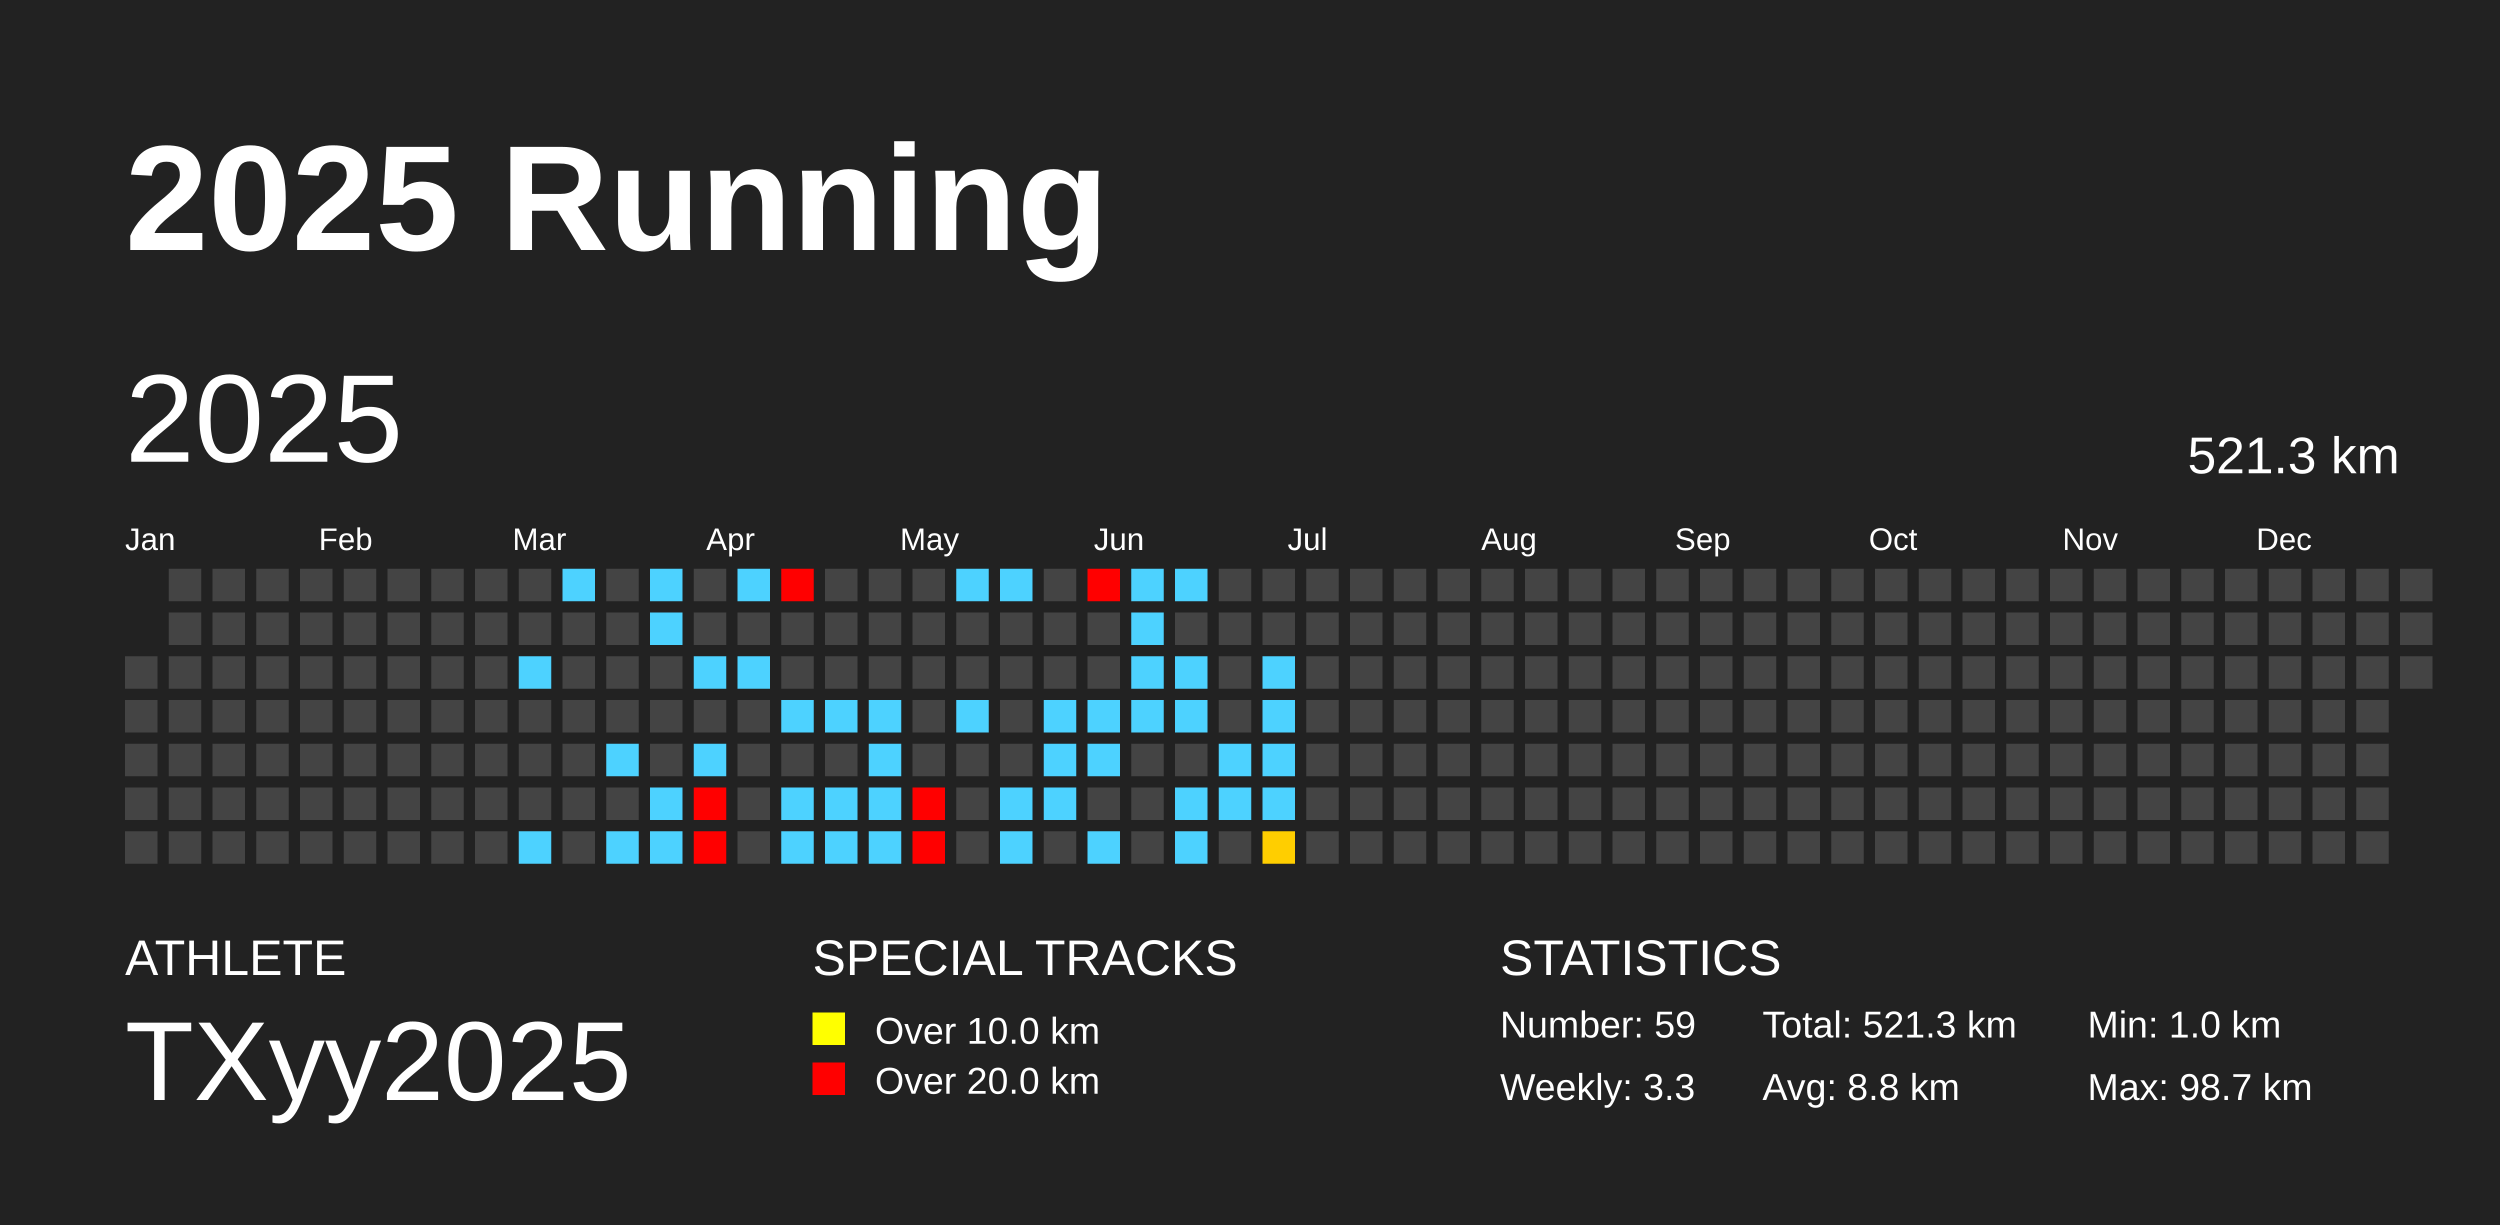
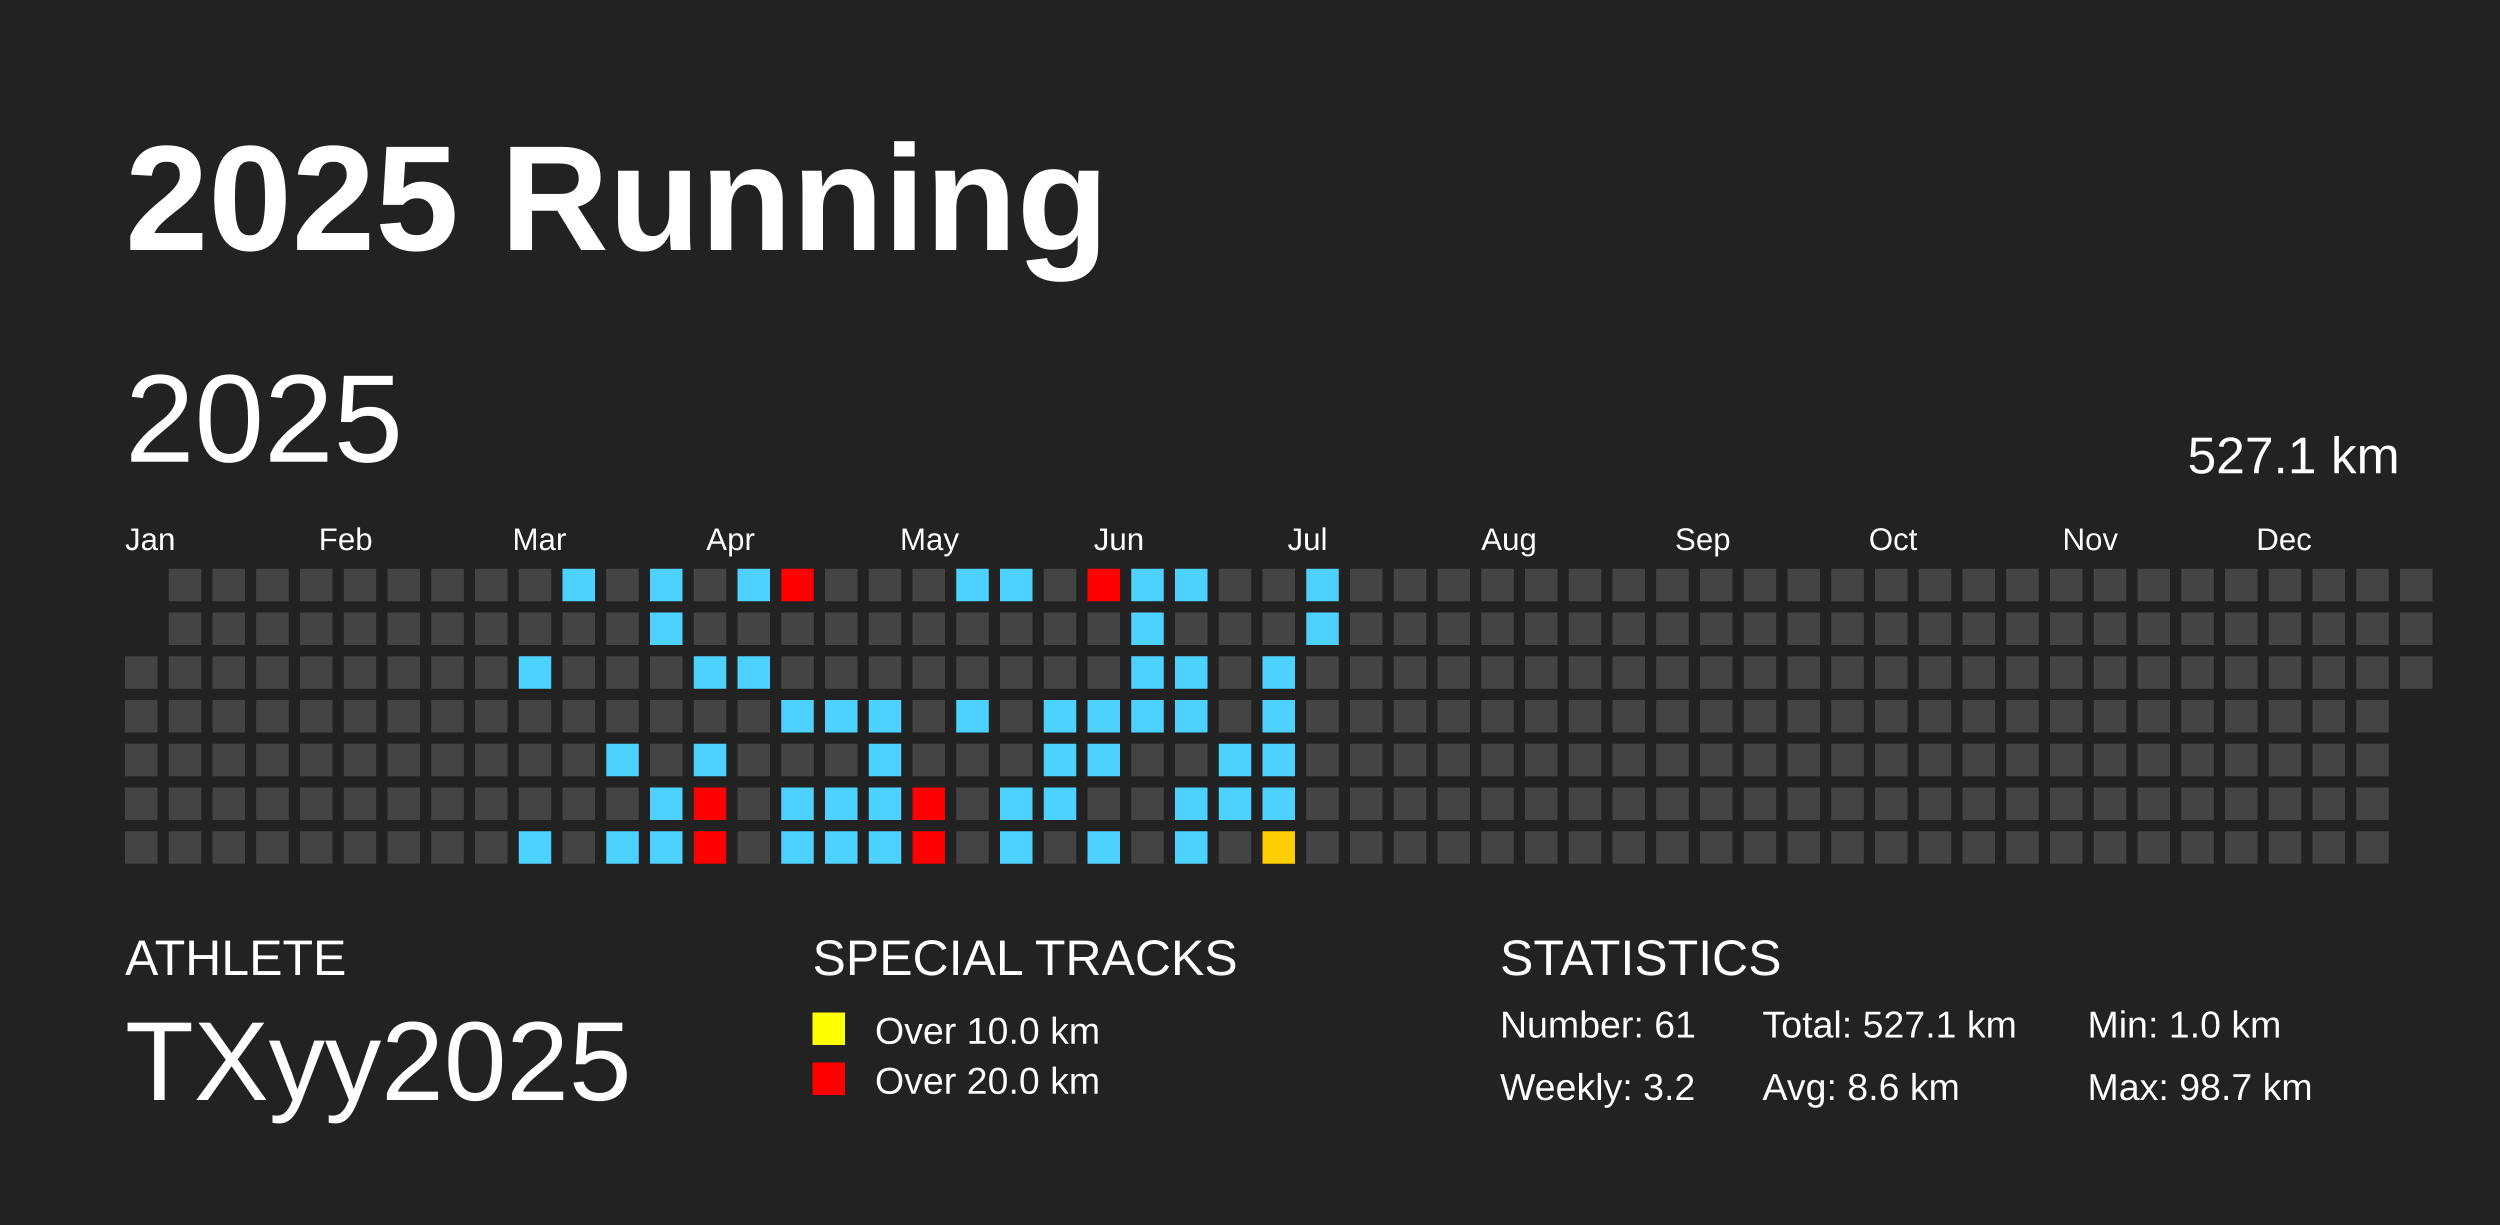
<svg xmlns="http://www.w3.org/2000/svg" baseProfile="full" height="98mm" version="1.1" viewBox="0,0,200,98" width="200mm">
  <defs />
  <rect fill="#222222" height="98" width="200" x="0" y="0" />
  <text fill="#FFFFFF" style="font-size:12px; font-family:Arial; font-weight:bold;" x="10" y="20">2025 Running</text>
  <text fill="#FFFFFF" style="font-size:4px; font-family:Arial" x="10" y="78">ATHLETE</text>
  <text fill="#FFFFFF" style="font-size:9px; font-family:Arial" x="10" y="88">TXyy2025</text>
  <text fill="#FFFFFF" style="font-size:4px; font-family:Arial" x="65" y="78">SPECIAL TRACKS</text>
  <rect fill="yellow" height="2.6" width="2.6" x="65" y="81" />
  <text fill="#FFFFFF" style="font-size:3px; font-family:Arial" x="70" y="83.5">Over 10.0 km</text>
  <rect fill="red" height="2.6" width="2.6" x="65" y="85" />
  <text fill="#FFFFFF" style="font-size:3px; font-family:Arial" x="70" y="87.5">Over 20.0 km</text>
  <text fill="#FFFFFF" style="font-size:4px; font-family:Arial" x="120" y="78">STATISTICS</text>
-   <text fill="#FFFFFF" style="font-size:3px; font-family:Arial" x="120" y="83">Number: 59</text>
-   <text fill="#FFFFFF" style="font-size:3px; font-family:Arial" x="120" y="88">Weekly: 3.3</text>
-   <text fill="#FFFFFF" style="font-size:3px; font-family:Arial" x="141" y="83">Total: 521.3 km</text>
-   <text fill="#FFFFFF" style="font-size:3px; font-family:Arial" x="141" y="88">Avg: 8.8 km</text>
+   <text fill="#FFFFFF" style="font-size:3px; font-family:Arial" x="120" y="83">Number: 61</text>
+   <text fill="#FFFFFF" style="font-size:3px; font-family:Arial" x="120" y="88">Weekly: 3.2</text>
+   <text fill="#FFFFFF" style="font-size:3px; font-family:Arial" x="141" y="83">Total: 527.1 km</text>
+   <text fill="#FFFFFF" style="font-size:3px; font-family:Arial" x="141" y="88">Avg: 8.6 km</text>
  <text fill="#FFFFFF" style="font-size:3px; font-family:Arial" x="167" y="83">Min: 1.0 km</text>
  <text fill="#FFFFFF" style="font-size:3px; font-family:Arial" x="167" y="88">Max: 98.7 km</text>
  <text dominant-baseline="hanging" fill="#FFFFFF" style="font-size:10.0px; font-family:Arial;" x="10" y="30">2025</text>
-   <text dominant-baseline="hanging" fill="#FFFFFF" style="font-size:4.125px; font-family:Arial;" x="175" y="35">521.3 km</text>
+   <text dominant-baseline="hanging" fill="#FFFFFF" style="font-size:4.125px; font-family:Arial;" x="175" y="35">527.1 km</text>
  <text fill="#FFFFFF" style="font-size:2.5px; font-family:Arial" x="10.0" y="44">Jan</text>
  <text fill="#FFFFFF" style="font-size:2.5px; font-family:Arial" x="25.5" y="44">Feb</text>
  <text fill="#FFFFFF" style="font-size:2.5px; font-family:Arial" x="41.0" y="44">Mar</text>
  <text fill="#FFFFFF" style="font-size:2.5px; font-family:Arial" x="56.5" y="44">Apr</text>
  <text fill="#FFFFFF" style="font-size:2.5px; font-family:Arial" x="72.0" y="44">May</text>
  <text fill="#FFFFFF" style="font-size:2.5px; font-family:Arial" x="87.5" y="44">Jun</text>
  <text fill="#FFFFFF" style="font-size:2.5px; font-family:Arial" x="103.0" y="44">Jul</text>
  <text fill="#FFFFFF" style="font-size:2.5px; font-family:Arial" x="118.5" y="44">Aug</text>
  <text fill="#FFFFFF" style="font-size:2.5px; font-family:Arial" x="134.0" y="44">Sep</text>
  <text fill="#FFFFFF" style="font-size:2.5px; font-family:Arial" x="149.5" y="44">Oct</text>
  <text fill="#FFFFFF" style="font-size:2.5px; font-family:Arial" x="165.0" y="44">Nov</text>
  <text fill="#FFFFFF" style="font-size:2.5px; font-family:Arial" x="180.5" y="44">Dec</text>
  <rect fill="#444444" height="2.6" width="2.6" x="10.0" y="52.5" />
  <rect fill="#444444" height="2.6" width="2.6" x="10.0" y="56.0" />
  <rect fill="#444444" height="2.6" width="2.6" x="10.0" y="59.5" />
  <rect fill="#444444" height="2.6" width="2.6" x="10.0" y="63.0" />
  <rect fill="#444444" height="2.6" width="2.6" x="10.0" y="66.5" />
  <rect fill="#444444" height="2.6" width="2.6" x="13.5" y="45.5" />
  <rect fill="#444444" height="2.6" width="2.6" x="13.5" y="49.0" />
  <rect fill="#444444" height="2.6" width="2.6" x="13.5" y="52.5" />
  <rect fill="#444444" height="2.6" width="2.6" x="13.5" y="56.0" />
  <rect fill="#444444" height="2.6" width="2.6" x="13.5" y="59.5" />
  <rect fill="#444444" height="2.6" width="2.6" x="13.5" y="63.0" />
  <rect fill="#444444" height="2.6" width="2.6" x="13.5" y="66.5" />
  <rect fill="#444444" height="2.6" width="2.6" x="17.0" y="45.5" />
  <rect fill="#444444" height="2.6" width="2.6" x="17.0" y="49.0" />
  <rect fill="#444444" height="2.6" width="2.6" x="17.0" y="52.5" />
  <rect fill="#444444" height="2.6" width="2.6" x="17.0" y="56.0" />
  <rect fill="#444444" height="2.6" width="2.6" x="17.0" y="59.5" />
  <rect fill="#444444" height="2.6" width="2.6" x="17.0" y="63.0" />
  <rect fill="#444444" height="2.6" width="2.6" x="17.0" y="66.5" />
  <rect fill="#444444" height="2.6" width="2.6" x="20.5" y="45.5" />
  <rect fill="#444444" height="2.6" width="2.6" x="20.5" y="49.0" />
  <rect fill="#444444" height="2.6" width="2.6" x="20.5" y="52.5" />
  <rect fill="#444444" height="2.6" width="2.6" x="20.5" y="56.0" />
  <rect fill="#444444" height="2.6" width="2.6" x="20.5" y="59.5" />
  <rect fill="#444444" height="2.6" width="2.6" x="20.5" y="63.0" />
  <rect fill="#444444" height="2.6" width="2.6" x="20.5" y="66.5" />
  <rect fill="#444444" height="2.6" width="2.6" x="24.0" y="45.5" />
  <rect fill="#444444" height="2.6" width="2.6" x="24.0" y="49.0" />
  <rect fill="#444444" height="2.6" width="2.6" x="24.0" y="52.5" />
  <rect fill="#444444" height="2.6" width="2.6" x="24.0" y="56.0" />
  <rect fill="#444444" height="2.6" width="2.6" x="24.0" y="59.5" />
  <rect fill="#444444" height="2.6" width="2.6" x="24.0" y="63.0" />
  <rect fill="#444444" height="2.6" width="2.6" x="24.0" y="66.5" />
  <rect fill="#444444" height="2.6" width="2.6" x="27.5" y="45.5" />
  <rect fill="#444444" height="2.6" width="2.6" x="27.5" y="49.0" />
  <rect fill="#444444" height="2.6" width="2.6" x="27.5" y="52.5" />
  <rect fill="#444444" height="2.6" width="2.6" x="27.5" y="56.0" />
  <rect fill="#444444" height="2.6" width="2.6" x="27.5" y="59.5" />
  <rect fill="#444444" height="2.6" width="2.6" x="27.5" y="63.0" />
  <rect fill="#444444" height="2.6" width="2.6" x="27.5" y="66.5" />
  <rect fill="#444444" height="2.6" width="2.6" x="31.0" y="45.5" />
  <rect fill="#444444" height="2.6" width="2.6" x="31.0" y="49.0" />
  <rect fill="#444444" height="2.6" width="2.6" x="31.0" y="52.5" />
  <rect fill="#444444" height="2.6" width="2.6" x="31.0" y="56.0" />
  <rect fill="#444444" height="2.6" width="2.6" x="31.0" y="59.5" />
  <rect fill="#444444" height="2.6" width="2.6" x="31.0" y="63.0" />
  <rect fill="#444444" height="2.6" width="2.6" x="31.0" y="66.5" />
  <rect fill="#444444" height="2.6" width="2.6" x="34.5" y="45.5" />
  <rect fill="#444444" height="2.6" width="2.6" x="34.5" y="49.0" />
  <rect fill="#444444" height="2.6" width="2.6" x="34.5" y="52.5" />
  <rect fill="#444444" height="2.6" width="2.6" x="34.5" y="56.0" />
  <rect fill="#444444" height="2.6" width="2.6" x="34.5" y="59.5" />
  <rect fill="#444444" height="2.6" width="2.6" x="34.5" y="63.0" />
  <rect fill="#444444" height="2.6" width="2.6" x="34.5" y="66.5" />
  <rect fill="#444444" height="2.6" width="2.6" x="38.0" y="45.5" />
  <rect fill="#444444" height="2.6" width="2.6" x="38.0" y="49.0" />
  <rect fill="#444444" height="2.6" width="2.6" x="38.0" y="52.5" />
  <rect fill="#444444" height="2.6" width="2.6" x="38.0" y="56.0" />
  <rect fill="#444444" height="2.6" width="2.6" x="38.0" y="59.5" />
  <rect fill="#444444" height="2.6" width="2.6" x="38.0" y="63.0" />
  <rect fill="#444444" height="2.6" width="2.6" x="38.0" y="66.5" />
  <rect fill="#444444" height="2.6" width="2.6" x="41.5" y="45.5" />
  <rect fill="#444444" height="2.6" width="2.6" x="41.5" y="49.0" />
  <rect fill="#4dd2ff" height="2.6" width="2.6" x="41.5" y="52.5" />
  <rect fill="#444444" height="2.6" width="2.6" x="41.5" y="56.0" />
  <rect fill="#444444" height="2.6" width="2.6" x="41.5" y="59.5" />
  <rect fill="#444444" height="2.6" width="2.6" x="41.5" y="63.0" />
  <rect fill="#4dd2ff" height="2.6" width="2.6" x="41.5" y="66.5" />
  <rect fill="#4dd2ff" height="2.6" width="2.6" x="45.0" y="45.5" />
  <rect fill="#444444" height="2.6" width="2.6" x="45.0" y="49.0" />
  <rect fill="#444444" height="2.6" width="2.6" x="45.0" y="52.5" />
  <rect fill="#444444" height="2.6" width="2.6" x="45.0" y="56.0" />
  <rect fill="#444444" height="2.6" width="2.6" x="45.0" y="59.5" />
  <rect fill="#444444" height="2.6" width="2.6" x="45.0" y="63.0" />
  <rect fill="#444444" height="2.6" width="2.6" x="45.0" y="66.5" />
  <rect fill="#444444" height="2.6" width="2.6" x="48.5" y="45.5" />
  <rect fill="#444444" height="2.6" width="2.6" x="48.5" y="49.0" />
  <rect fill="#444444" height="2.6" width="2.6" x="48.5" y="52.5" />
  <rect fill="#444444" height="2.6" width="2.6" x="48.5" y="56.0" />
  <rect fill="#4dd2ff" height="2.6" width="2.6" x="48.5" y="59.5" />
  <rect fill="#444444" height="2.6" width="2.6" x="48.5" y="63.0" />
  <rect fill="#4dd2ff" height="2.6" width="2.6" x="48.5" y="66.5" />
  <rect fill="#4dd2ff" height="2.6" width="2.6" x="52.0" y="45.5" />
  <rect fill="#4dd2ff" height="2.6" width="2.6" x="52.0" y="49.0" />
  <rect fill="#444444" height="2.6" width="2.6" x="52.0" y="52.5" />
  <rect fill="#444444" height="2.6" width="2.6" x="52.0" y="56.0" />
  <rect fill="#444444" height="2.6" width="2.6" x="52.0" y="59.5" />
  <rect fill="#4dd2ff" height="2.6" width="2.6" x="52.0" y="63.0" />
  <rect fill="#4dd2ff" height="2.6" width="2.6" x="52.0" y="66.5" />
  <rect fill="#444444" height="2.6" width="2.6" x="55.5" y="45.5" />
  <rect fill="#444444" height="2.6" width="2.6" x="55.5" y="49.0" />
  <rect fill="#4dd2ff" height="2.6" width="2.6" x="55.5" y="52.5" />
  <rect fill="#444444" height="2.6" width="2.6" x="55.5" y="56.0" />
  <rect fill="#4dd2ff" height="2.6" width="2.6" x="55.5" y="59.5" />
  <rect fill="red" height="2.6" width="2.6" x="55.5" y="63.0" />
  <rect fill="red" height="2.6" width="2.6" x="55.5" y="66.5" />
  <rect fill="#4dd2ff" height="2.6" width="2.6" x="59.0" y="45.5" />
  <rect fill="#444444" height="2.6" width="2.6" x="59.0" y="49.0" />
  <rect fill="#4dd2ff" height="2.6" width="2.6" x="59.0" y="52.5" />
  <rect fill="#444444" height="2.6" width="2.6" x="59.0" y="56.0" />
  <rect fill="#444444" height="2.6" width="2.6" x="59.0" y="59.5" />
  <rect fill="#444444" height="2.6" width="2.6" x="59.0" y="63.0" />
  <rect fill="#444444" height="2.6" width="2.6" x="59.0" y="66.5" />
  <rect fill="red" height="2.6" width="2.6" x="62.5" y="45.5" />
  <rect fill="#444444" height="2.6" width="2.6" x="62.5" y="49.0" />
  <rect fill="#444444" height="2.6" width="2.6" x="62.5" y="52.5" />
  <rect fill="#4dd2ff" height="2.6" width="2.6" x="62.5" y="56.0" />
  <rect fill="#444444" height="2.6" width="2.6" x="62.5" y="59.5" />
  <rect fill="#4dd2ff" height="2.6" width="2.6" x="62.5" y="63.0" />
  <rect fill="#4dd2ff" height="2.6" width="2.6" x="62.5" y="66.5" />
  <rect fill="#444444" height="2.6" width="2.6" x="66.0" y="45.5" />
  <rect fill="#444444" height="2.6" width="2.6" x="66.0" y="49.0" />
  <rect fill="#444444" height="2.6" width="2.6" x="66.0" y="52.5" />
  <rect fill="#4dd2ff" height="2.6" width="2.6" x="66.0" y="56.0" />
  <rect fill="#444444" height="2.6" width="2.6" x="66.0" y="59.5" />
  <rect fill="#4dd2ff" height="2.6" width="2.6" x="66.0" y="63.0" />
  <rect fill="#4dd2ff" height="2.6" width="2.6" x="66.0" y="66.5" />
  <rect fill="#444444" height="2.6" width="2.6" x="69.5" y="45.5" />
  <rect fill="#444444" height="2.6" width="2.6" x="69.5" y="49.0" />
  <rect fill="#444444" height="2.6" width="2.6" x="69.5" y="52.5" />
  <rect fill="#4dd2ff" height="2.6" width="2.6" x="69.5" y="56.0" />
  <rect fill="#4dd2ff" height="2.6" width="2.6" x="69.5" y="59.5" />
  <rect fill="#4dd2ff" height="2.6" width="2.6" x="69.5" y="63.0" />
  <rect fill="#4dd2ff" height="2.6" width="2.6" x="69.5" y="66.5" />
  <rect fill="#444444" height="2.6" width="2.6" x="73.0" y="45.5" />
  <rect fill="#444444" height="2.6" width="2.6" x="73.0" y="49.0" />
  <rect fill="#444444" height="2.6" width="2.6" x="73.0" y="52.5" />
  <rect fill="#444444" height="2.6" width="2.6" x="73.0" y="56.0" />
  <rect fill="#444444" height="2.6" width="2.6" x="73.0" y="59.5" />
  <rect fill="red" height="2.6" width="2.6" x="73.0" y="63.0" />
  <rect fill="red" height="2.6" width="2.6" x="73.0" y="66.5" />
  <rect fill="#4dd2ff" height="2.6" width="2.6" x="76.5" y="45.5" />
  <rect fill="#444444" height="2.6" width="2.6" x="76.5" y="49.0" />
  <rect fill="#444444" height="2.6" width="2.6" x="76.5" y="52.5" />
  <rect fill="#4dd2ff" height="2.6" width="2.6" x="76.5" y="56.0" />
  <rect fill="#444444" height="2.6" width="2.6" x="76.5" y="59.5" />
  <rect fill="#444444" height="2.6" width="2.6" x="76.5" y="63.0" />
  <rect fill="#444444" height="2.6" width="2.6" x="76.5" y="66.5" />
  <rect fill="#4dd2ff" height="2.6" width="2.6" x="80.0" y="45.5" />
  <rect fill="#444444" height="2.6" width="2.6" x="80.0" y="49.0" />
  <rect fill="#444444" height="2.6" width="2.6" x="80.0" y="52.5" />
  <rect fill="#444444" height="2.6" width="2.6" x="80.0" y="56.0" />
  <rect fill="#444444" height="2.6" width="2.6" x="80.0" y="59.5" />
  <rect fill="#4dd2ff" height="2.6" width="2.6" x="80.0" y="63.0" />
  <rect fill="#4dd2ff" height="2.6" width="2.6" x="80.0" y="66.5" />
  <rect fill="#444444" height="2.6" width="2.6" x="83.5" y="45.5" />
  <rect fill="#444444" height="2.6" width="2.6" x="83.5" y="49.0" />
  <rect fill="#444444" height="2.6" width="2.6" x="83.5" y="52.5" />
  <rect fill="#4dd2ff" height="2.6" width="2.6" x="83.5" y="56.0" />
  <rect fill="#4dd2ff" height="2.6" width="2.6" x="83.5" y="59.5" />
  <rect fill="#4dd2ff" height="2.6" width="2.6" x="83.5" y="63.0" />
  <rect fill="#444444" height="2.6" width="2.6" x="83.5" y="66.5" />
  <rect fill="red" height="2.6" width="2.6" x="87.0" y="45.5" />
  <rect fill="#444444" height="2.6" width="2.6" x="87.0" y="49.0" />
  <rect fill="#444444" height="2.6" width="2.6" x="87.0" y="52.5" />
  <rect fill="#4dd2ff" height="2.6" width="2.6" x="87.0" y="56.0" />
  <rect fill="#4dd2ff" height="2.6" width="2.6" x="87.0" y="59.5" />
  <rect fill="#444444" height="2.6" width="2.6" x="87.0" y="63.0" />
  <rect fill="#4dd2ff" height="2.6" width="2.6" x="87.0" y="66.5" />
  <rect fill="#4dd2ff" height="2.6" width="2.6" x="90.5" y="45.5" />
  <rect fill="#4dd2ff" height="2.6" width="2.6" x="90.5" y="49.0" />
  <rect fill="#4dd2ff" height="2.6" width="2.6" x="90.5" y="52.5" />
  <rect fill="#4dd2ff" height="2.6" width="2.6" x="90.5" y="56.0" />
  <rect fill="#444444" height="2.6" width="2.6" x="90.5" y="59.5" />
  <rect fill="#444444" height="2.6" width="2.6" x="90.5" y="63.0" />
  <rect fill="#444444" height="2.6" width="2.6" x="90.5" y="66.5" />
  <rect fill="#4dd2ff" height="2.6" width="2.6" x="94.0" y="45.5" />
  <rect fill="#444444" height="2.6" width="2.6" x="94.0" y="49.0" />
  <rect fill="#4dd2ff" height="2.6" width="2.6" x="94.0" y="52.5" />
  <rect fill="#4dd2ff" height="2.6" width="2.6" x="94.0" y="56.0" />
  <rect fill="#444444" height="2.6" width="2.6" x="94.0" y="59.5" />
  <rect fill="#4dd2ff" height="2.6" width="2.6" x="94.0" y="63.0" />
  <rect fill="#4dd2ff" height="2.6" width="2.6" x="94.0" y="66.5" />
  <rect fill="#444444" height="2.6" width="2.6" x="97.5" y="45.5" />
  <rect fill="#444444" height="2.6" width="2.6" x="97.5" y="49.0" />
  <rect fill="#444444" height="2.6" width="2.6" x="97.5" y="52.5" />
  <rect fill="#444444" height="2.6" width="2.6" x="97.5" y="56.0" />
  <rect fill="#4dd2ff" height="2.6" width="2.6" x="97.5" y="59.5" />
  <rect fill="#4dd2ff" height="2.6" width="2.6" x="97.5" y="63.0" />
  <rect fill="#444444" height="2.6" width="2.6" x="97.5" y="66.5" />
  <rect fill="#444444" height="2.6" width="2.6" x="101.0" y="45.5" />
  <rect fill="#444444" height="2.6" width="2.6" x="101.0" y="49.0" />
  <rect fill="#4dd2ff" height="2.6" width="2.6" x="101.0" y="52.5" />
  <rect fill="#4dd2ff" height="2.6" width="2.6" x="101.0" y="56.0" />
  <rect fill="#4dd2ff" height="2.6" width="2.6" x="101.0" y="59.5" />
  <rect fill="#4dd2ff" height="2.6" width="2.6" x="101.0" y="63.0" />
  <rect fill="#ffce00" height="2.6" width="2.6" x="101.0" y="66.5" />
-   <rect fill="#444444" height="2.6" width="2.6" x="104.5" y="45.5" />
-   <rect fill="#444444" height="2.6" width="2.6" x="104.5" y="49.0" />
+   <rect fill="#4dd2ff" height="2.6" width="2.6" x="104.5" y="45.5" />
+   <rect fill="#4dd2ff" height="2.6" width="2.6" x="104.5" y="49.0" />
  <rect fill="#444444" height="2.6" width="2.6" x="104.5" y="52.5" />
  <rect fill="#444444" height="2.6" width="2.6" x="104.5" y="56.0" />
  <rect fill="#444444" height="2.6" width="2.6" x="104.5" y="59.5" />
  <rect fill="#444444" height="2.6" width="2.6" x="104.5" y="63.0" />
  <rect fill="#444444" height="2.6" width="2.6" x="104.5" y="66.5" />
  <rect fill="#444444" height="2.6" width="2.6" x="108.0" y="45.5" />
  <rect fill="#444444" height="2.6" width="2.6" x="108.0" y="49.0" />
  <rect fill="#444444" height="2.6" width="2.6" x="108.0" y="52.5" />
  <rect fill="#444444" height="2.6" width="2.6" x="108.0" y="56.0" />
  <rect fill="#444444" height="2.6" width="2.6" x="108.0" y="59.5" />
  <rect fill="#444444" height="2.6" width="2.6" x="108.0" y="63.0" />
  <rect fill="#444444" height="2.6" width="2.6" x="108.0" y="66.5" />
  <rect fill="#444444" height="2.6" width="2.6" x="111.5" y="45.5" />
  <rect fill="#444444" height="2.6" width="2.6" x="111.5" y="49.0" />
  <rect fill="#444444" height="2.6" width="2.6" x="111.5" y="52.5" />
  <rect fill="#444444" height="2.6" width="2.6" x="111.5" y="56.0" />
  <rect fill="#444444" height="2.6" width="2.6" x="111.5" y="59.5" />
  <rect fill="#444444" height="2.6" width="2.6" x="111.5" y="63.0" />
  <rect fill="#444444" height="2.6" width="2.6" x="111.5" y="66.5" />
  <rect fill="#444444" height="2.6" width="2.6" x="115.0" y="45.5" />
  <rect fill="#444444" height="2.6" width="2.6" x="115.0" y="49.0" />
  <rect fill="#444444" height="2.6" width="2.6" x="115.0" y="52.5" />
  <rect fill="#444444" height="2.6" width="2.6" x="115.0" y="56.0" />
  <rect fill="#444444" height="2.6" width="2.6" x="115.0" y="59.5" />
  <rect fill="#444444" height="2.6" width="2.6" x="115.0" y="63.0" />
  <rect fill="#444444" height="2.6" width="2.6" x="115.0" y="66.5" />
  <rect fill="#444444" height="2.6" width="2.6" x="118.5" y="45.5" />
  <rect fill="#444444" height="2.6" width="2.6" x="118.5" y="49.0" />
  <rect fill="#444444" height="2.6" width="2.6" x="118.5" y="52.5" />
  <rect fill="#444444" height="2.6" width="2.6" x="118.5" y="56.0" />
  <rect fill="#444444" height="2.6" width="2.6" x="118.5" y="59.5" />
  <rect fill="#444444" height="2.6" width="2.6" x="118.5" y="63.0" />
  <rect fill="#444444" height="2.6" width="2.6" x="118.5" y="66.5" />
  <rect fill="#444444" height="2.6" width="2.6" x="122.0" y="45.5" />
  <rect fill="#444444" height="2.6" width="2.6" x="122.0" y="49.0" />
  <rect fill="#444444" height="2.6" width="2.6" x="122.0" y="52.5" />
  <rect fill="#444444" height="2.6" width="2.6" x="122.0" y="56.0" />
  <rect fill="#444444" height="2.6" width="2.6" x="122.0" y="59.5" />
  <rect fill="#444444" height="2.6" width="2.6" x="122.0" y="63.0" />
  <rect fill="#444444" height="2.6" width="2.6" x="122.0" y="66.5" />
  <rect fill="#444444" height="2.6" width="2.6" x="125.5" y="45.5" />
  <rect fill="#444444" height="2.6" width="2.6" x="125.5" y="49.0" />
  <rect fill="#444444" height="2.6" width="2.6" x="125.5" y="52.5" />
  <rect fill="#444444" height="2.6" width="2.6" x="125.5" y="56.0" />
  <rect fill="#444444" height="2.6" width="2.6" x="125.5" y="59.5" />
  <rect fill="#444444" height="2.6" width="2.6" x="125.5" y="63.0" />
  <rect fill="#444444" height="2.6" width="2.6" x="125.5" y="66.5" />
  <rect fill="#444444" height="2.6" width="2.6" x="129.0" y="45.5" />
  <rect fill="#444444" height="2.6" width="2.6" x="129.0" y="49.0" />
  <rect fill="#444444" height="2.6" width="2.6" x="129.0" y="52.5" />
  <rect fill="#444444" height="2.6" width="2.6" x="129.0" y="56.0" />
  <rect fill="#444444" height="2.6" width="2.6" x="129.0" y="59.5" />
  <rect fill="#444444" height="2.6" width="2.6" x="129.0" y="63.0" />
  <rect fill="#444444" height="2.6" width="2.6" x="129.0" y="66.5" />
  <rect fill="#444444" height="2.6" width="2.6" x="132.5" y="45.5" />
  <rect fill="#444444" height="2.6" width="2.6" x="132.5" y="49.0" />
  <rect fill="#444444" height="2.6" width="2.6" x="132.5" y="52.5" />
  <rect fill="#444444" height="2.6" width="2.6" x="132.5" y="56.0" />
  <rect fill="#444444" height="2.6" width="2.6" x="132.5" y="59.5" />
  <rect fill="#444444" height="2.6" width="2.6" x="132.5" y="63.0" />
  <rect fill="#444444" height="2.6" width="2.6" x="132.5" y="66.5" />
  <rect fill="#444444" height="2.6" width="2.6" x="136.0" y="45.5" />
  <rect fill="#444444" height="2.6" width="2.6" x="136.0" y="49.0" />
  <rect fill="#444444" height="2.6" width="2.6" x="136.0" y="52.5" />
  <rect fill="#444444" height="2.6" width="2.6" x="136.0" y="56.0" />
  <rect fill="#444444" height="2.6" width="2.6" x="136.0" y="59.5" />
  <rect fill="#444444" height="2.6" width="2.6" x="136.0" y="63.0" />
  <rect fill="#444444" height="2.6" width="2.6" x="136.0" y="66.5" />
  <rect fill="#444444" height="2.6" width="2.6" x="139.5" y="45.5" />
  <rect fill="#444444" height="2.6" width="2.6" x="139.5" y="49.0" />
  <rect fill="#444444" height="2.6" width="2.6" x="139.5" y="52.5" />
  <rect fill="#444444" height="2.6" width="2.6" x="139.5" y="56.0" />
  <rect fill="#444444" height="2.6" width="2.6" x="139.5" y="59.5" />
  <rect fill="#444444" height="2.6" width="2.6" x="139.5" y="63.0" />
  <rect fill="#444444" height="2.6" width="2.6" x="139.5" y="66.5" />
  <rect fill="#444444" height="2.6" width="2.6" x="143.0" y="45.5" />
  <rect fill="#444444" height="2.6" width="2.6" x="143.0" y="49.0" />
  <rect fill="#444444" height="2.6" width="2.6" x="143.0" y="52.5" />
  <rect fill="#444444" height="2.6" width="2.6" x="143.0" y="56.0" />
  <rect fill="#444444" height="2.6" width="2.6" x="143.0" y="59.5" />
  <rect fill="#444444" height="2.6" width="2.6" x="143.0" y="63.0" />
  <rect fill="#444444" height="2.6" width="2.6" x="143.0" y="66.5" />
  <rect fill="#444444" height="2.6" width="2.6" x="146.5" y="45.5" />
  <rect fill="#444444" height="2.6" width="2.6" x="146.5" y="49.0" />
  <rect fill="#444444" height="2.6" width="2.6" x="146.5" y="52.5" />
  <rect fill="#444444" height="2.6" width="2.6" x="146.5" y="56.0" />
  <rect fill="#444444" height="2.6" width="2.6" x="146.5" y="59.5" />
  <rect fill="#444444" height="2.6" width="2.6" x="146.5" y="63.0" />
  <rect fill="#444444" height="2.6" width="2.6" x="146.5" y="66.5" />
  <rect fill="#444444" height="2.6" width="2.6" x="150.0" y="45.5" />
  <rect fill="#444444" height="2.6" width="2.6" x="150.0" y="49.0" />
  <rect fill="#444444" height="2.6" width="2.6" x="150.0" y="52.5" />
  <rect fill="#444444" height="2.6" width="2.6" x="150.0" y="56.0" />
  <rect fill="#444444" height="2.6" width="2.6" x="150.0" y="59.5" />
  <rect fill="#444444" height="2.6" width="2.6" x="150.0" y="63.0" />
  <rect fill="#444444" height="2.6" width="2.6" x="150.0" y="66.5" />
  <rect fill="#444444" height="2.6" width="2.6" x="153.5" y="45.5" />
  <rect fill="#444444" height="2.6" width="2.6" x="153.5" y="49.0" />
  <rect fill="#444444" height="2.6" width="2.6" x="153.5" y="52.5" />
  <rect fill="#444444" height="2.6" width="2.6" x="153.5" y="56.0" />
  <rect fill="#444444" height="2.6" width="2.6" x="153.5" y="59.5" />
  <rect fill="#444444" height="2.6" width="2.6" x="153.5" y="63.0" />
  <rect fill="#444444" height="2.6" width="2.6" x="153.5" y="66.5" />
  <rect fill="#444444" height="2.6" width="2.6" x="157.0" y="45.5" />
  <rect fill="#444444" height="2.6" width="2.6" x="157.0" y="49.0" />
  <rect fill="#444444" height="2.6" width="2.6" x="157.0" y="52.5" />
  <rect fill="#444444" height="2.6" width="2.6" x="157.0" y="56.0" />
  <rect fill="#444444" height="2.6" width="2.6" x="157.0" y="59.5" />
  <rect fill="#444444" height="2.6" width="2.6" x="157.0" y="63.0" />
  <rect fill="#444444" height="2.6" width="2.6" x="157.0" y="66.5" />
  <rect fill="#444444" height="2.6" width="2.6" x="160.5" y="45.5" />
  <rect fill="#444444" height="2.6" width="2.6" x="160.5" y="49.0" />
  <rect fill="#444444" height="2.6" width="2.6" x="160.5" y="52.5" />
  <rect fill="#444444" height="2.6" width="2.6" x="160.5" y="56.0" />
  <rect fill="#444444" height="2.6" width="2.6" x="160.5" y="59.5" />
  <rect fill="#444444" height="2.6" width="2.6" x="160.5" y="63.0" />
  <rect fill="#444444" height="2.6" width="2.6" x="160.5" y="66.5" />
  <rect fill="#444444" height="2.6" width="2.6" x="164.0" y="45.5" />
  <rect fill="#444444" height="2.6" width="2.6" x="164.0" y="49.0" />
  <rect fill="#444444" height="2.6" width="2.6" x="164.0" y="52.5" />
  <rect fill="#444444" height="2.6" width="2.6" x="164.0" y="56.0" />
  <rect fill="#444444" height="2.6" width="2.6" x="164.0" y="59.5" />
  <rect fill="#444444" height="2.6" width="2.6" x="164.0" y="63.0" />
  <rect fill="#444444" height="2.6" width="2.6" x="164.0" y="66.5" />
  <rect fill="#444444" height="2.6" width="2.6" x="167.5" y="45.5" />
  <rect fill="#444444" height="2.6" width="2.6" x="167.5" y="49.0" />
  <rect fill="#444444" height="2.6" width="2.6" x="167.5" y="52.5" />
  <rect fill="#444444" height="2.6" width="2.6" x="167.5" y="56.0" />
  <rect fill="#444444" height="2.6" width="2.6" x="167.5" y="59.5" />
  <rect fill="#444444" height="2.6" width="2.6" x="167.5" y="63.0" />
  <rect fill="#444444" height="2.6" width="2.6" x="167.5" y="66.5" />
  <rect fill="#444444" height="2.6" width="2.6" x="171.0" y="45.5" />
  <rect fill="#444444" height="2.6" width="2.6" x="171.0" y="49.0" />
  <rect fill="#444444" height="2.6" width="2.6" x="171.0" y="52.5" />
  <rect fill="#444444" height="2.6" width="2.6" x="171.0" y="56.0" />
  <rect fill="#444444" height="2.6" width="2.6" x="171.0" y="59.5" />
  <rect fill="#444444" height="2.6" width="2.6" x="171.0" y="63.0" />
  <rect fill="#444444" height="2.6" width="2.6" x="171.0" y="66.5" />
  <rect fill="#444444" height="2.6" width="2.6" x="174.5" y="45.5" />
  <rect fill="#444444" height="2.6" width="2.6" x="174.5" y="49.0" />
  <rect fill="#444444" height="2.6" width="2.6" x="174.5" y="52.5" />
  <rect fill="#444444" height="2.6" width="2.6" x="174.5" y="56.0" />
  <rect fill="#444444" height="2.6" width="2.6" x="174.5" y="59.5" />
  <rect fill="#444444" height="2.6" width="2.6" x="174.5" y="63.0" />
  <rect fill="#444444" height="2.6" width="2.6" x="174.5" y="66.5" />
  <rect fill="#444444" height="2.6" width="2.6" x="178.0" y="45.5" />
  <rect fill="#444444" height="2.6" width="2.6" x="178.0" y="49.0" />
  <rect fill="#444444" height="2.6" width="2.6" x="178.0" y="52.5" />
  <rect fill="#444444" height="2.6" width="2.6" x="178.0" y="56.0" />
  <rect fill="#444444" height="2.6" width="2.6" x="178.0" y="59.5" />
  <rect fill="#444444" height="2.6" width="2.6" x="178.0" y="63.0" />
  <rect fill="#444444" height="2.6" width="2.6" x="178.0" y="66.5" />
  <rect fill="#444444" height="2.6" width="2.6" x="181.5" y="45.5" />
  <rect fill="#444444" height="2.6" width="2.6" x="181.5" y="49.0" />
  <rect fill="#444444" height="2.6" width="2.6" x="181.5" y="52.5" />
  <rect fill="#444444" height="2.6" width="2.6" x="181.5" y="56.0" />
  <rect fill="#444444" height="2.6" width="2.6" x="181.5" y="59.5" />
  <rect fill="#444444" height="2.6" width="2.6" x="181.5" y="63.0" />
  <rect fill="#444444" height="2.6" width="2.6" x="181.5" y="66.5" />
  <rect fill="#444444" height="2.6" width="2.6" x="185.0" y="45.5" />
  <rect fill="#444444" height="2.6" width="2.6" x="185.0" y="49.0" />
  <rect fill="#444444" height="2.6" width="2.6" x="185.0" y="52.5" />
  <rect fill="#444444" height="2.6" width="2.6" x="185.0" y="56.0" />
  <rect fill="#444444" height="2.6" width="2.6" x="185.0" y="59.5" />
  <rect fill="#444444" height="2.6" width="2.6" x="185.0" y="63.0" />
  <rect fill="#444444" height="2.6" width="2.6" x="185.0" y="66.5" />
  <rect fill="#444444" height="2.6" width="2.6" x="188.5" y="45.5" />
  <rect fill="#444444" height="2.6" width="2.6" x="188.5" y="49.0" />
  <rect fill="#444444" height="2.6" width="2.6" x="188.5" y="52.5" />
  <rect fill="#444444" height="2.6" width="2.6" x="188.5" y="56.0" />
  <rect fill="#444444" height="2.6" width="2.6" x="188.5" y="59.5" />
  <rect fill="#444444" height="2.6" width="2.6" x="188.5" y="63.0" />
  <rect fill="#444444" height="2.6" width="2.6" x="188.5" y="66.5" />
  <rect fill="#444444" height="2.6" width="2.6" x="192.0" y="45.5" />
  <rect fill="#444444" height="2.6" width="2.6" x="192.0" y="49.0" />
  <rect fill="#444444" height="2.6" width="2.6" x="192.0" y="52.5" />
</svg>
